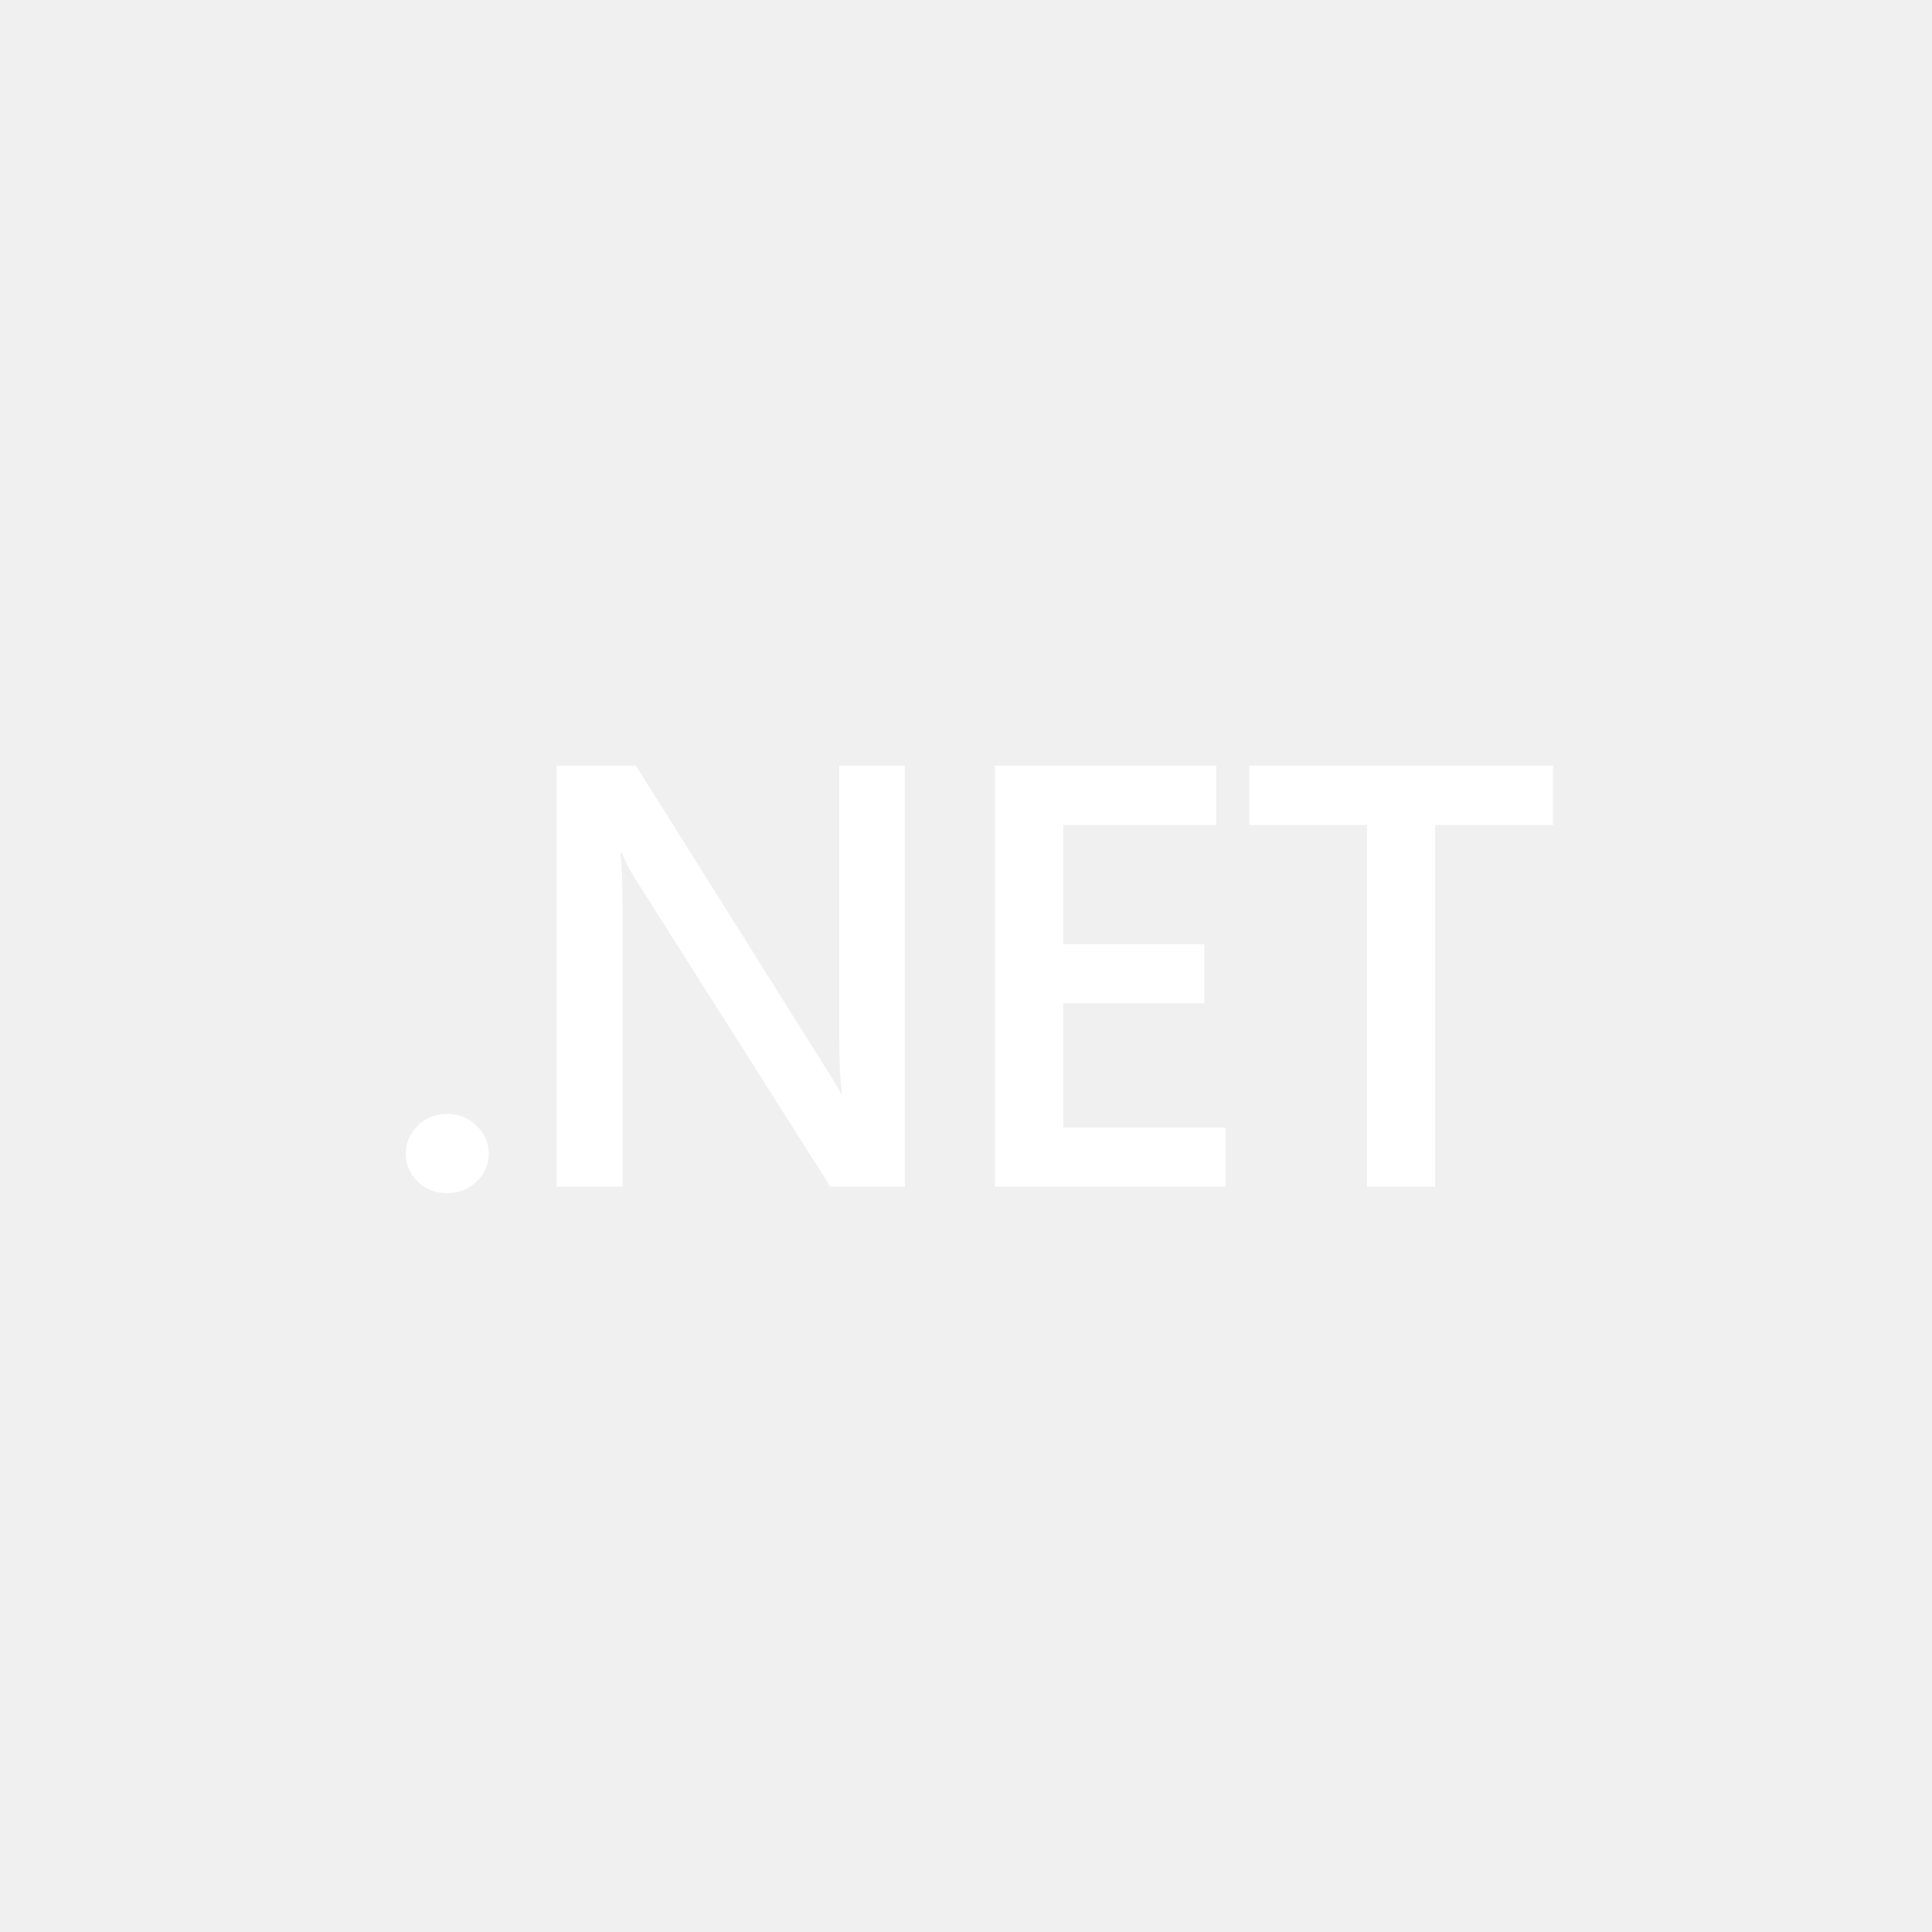
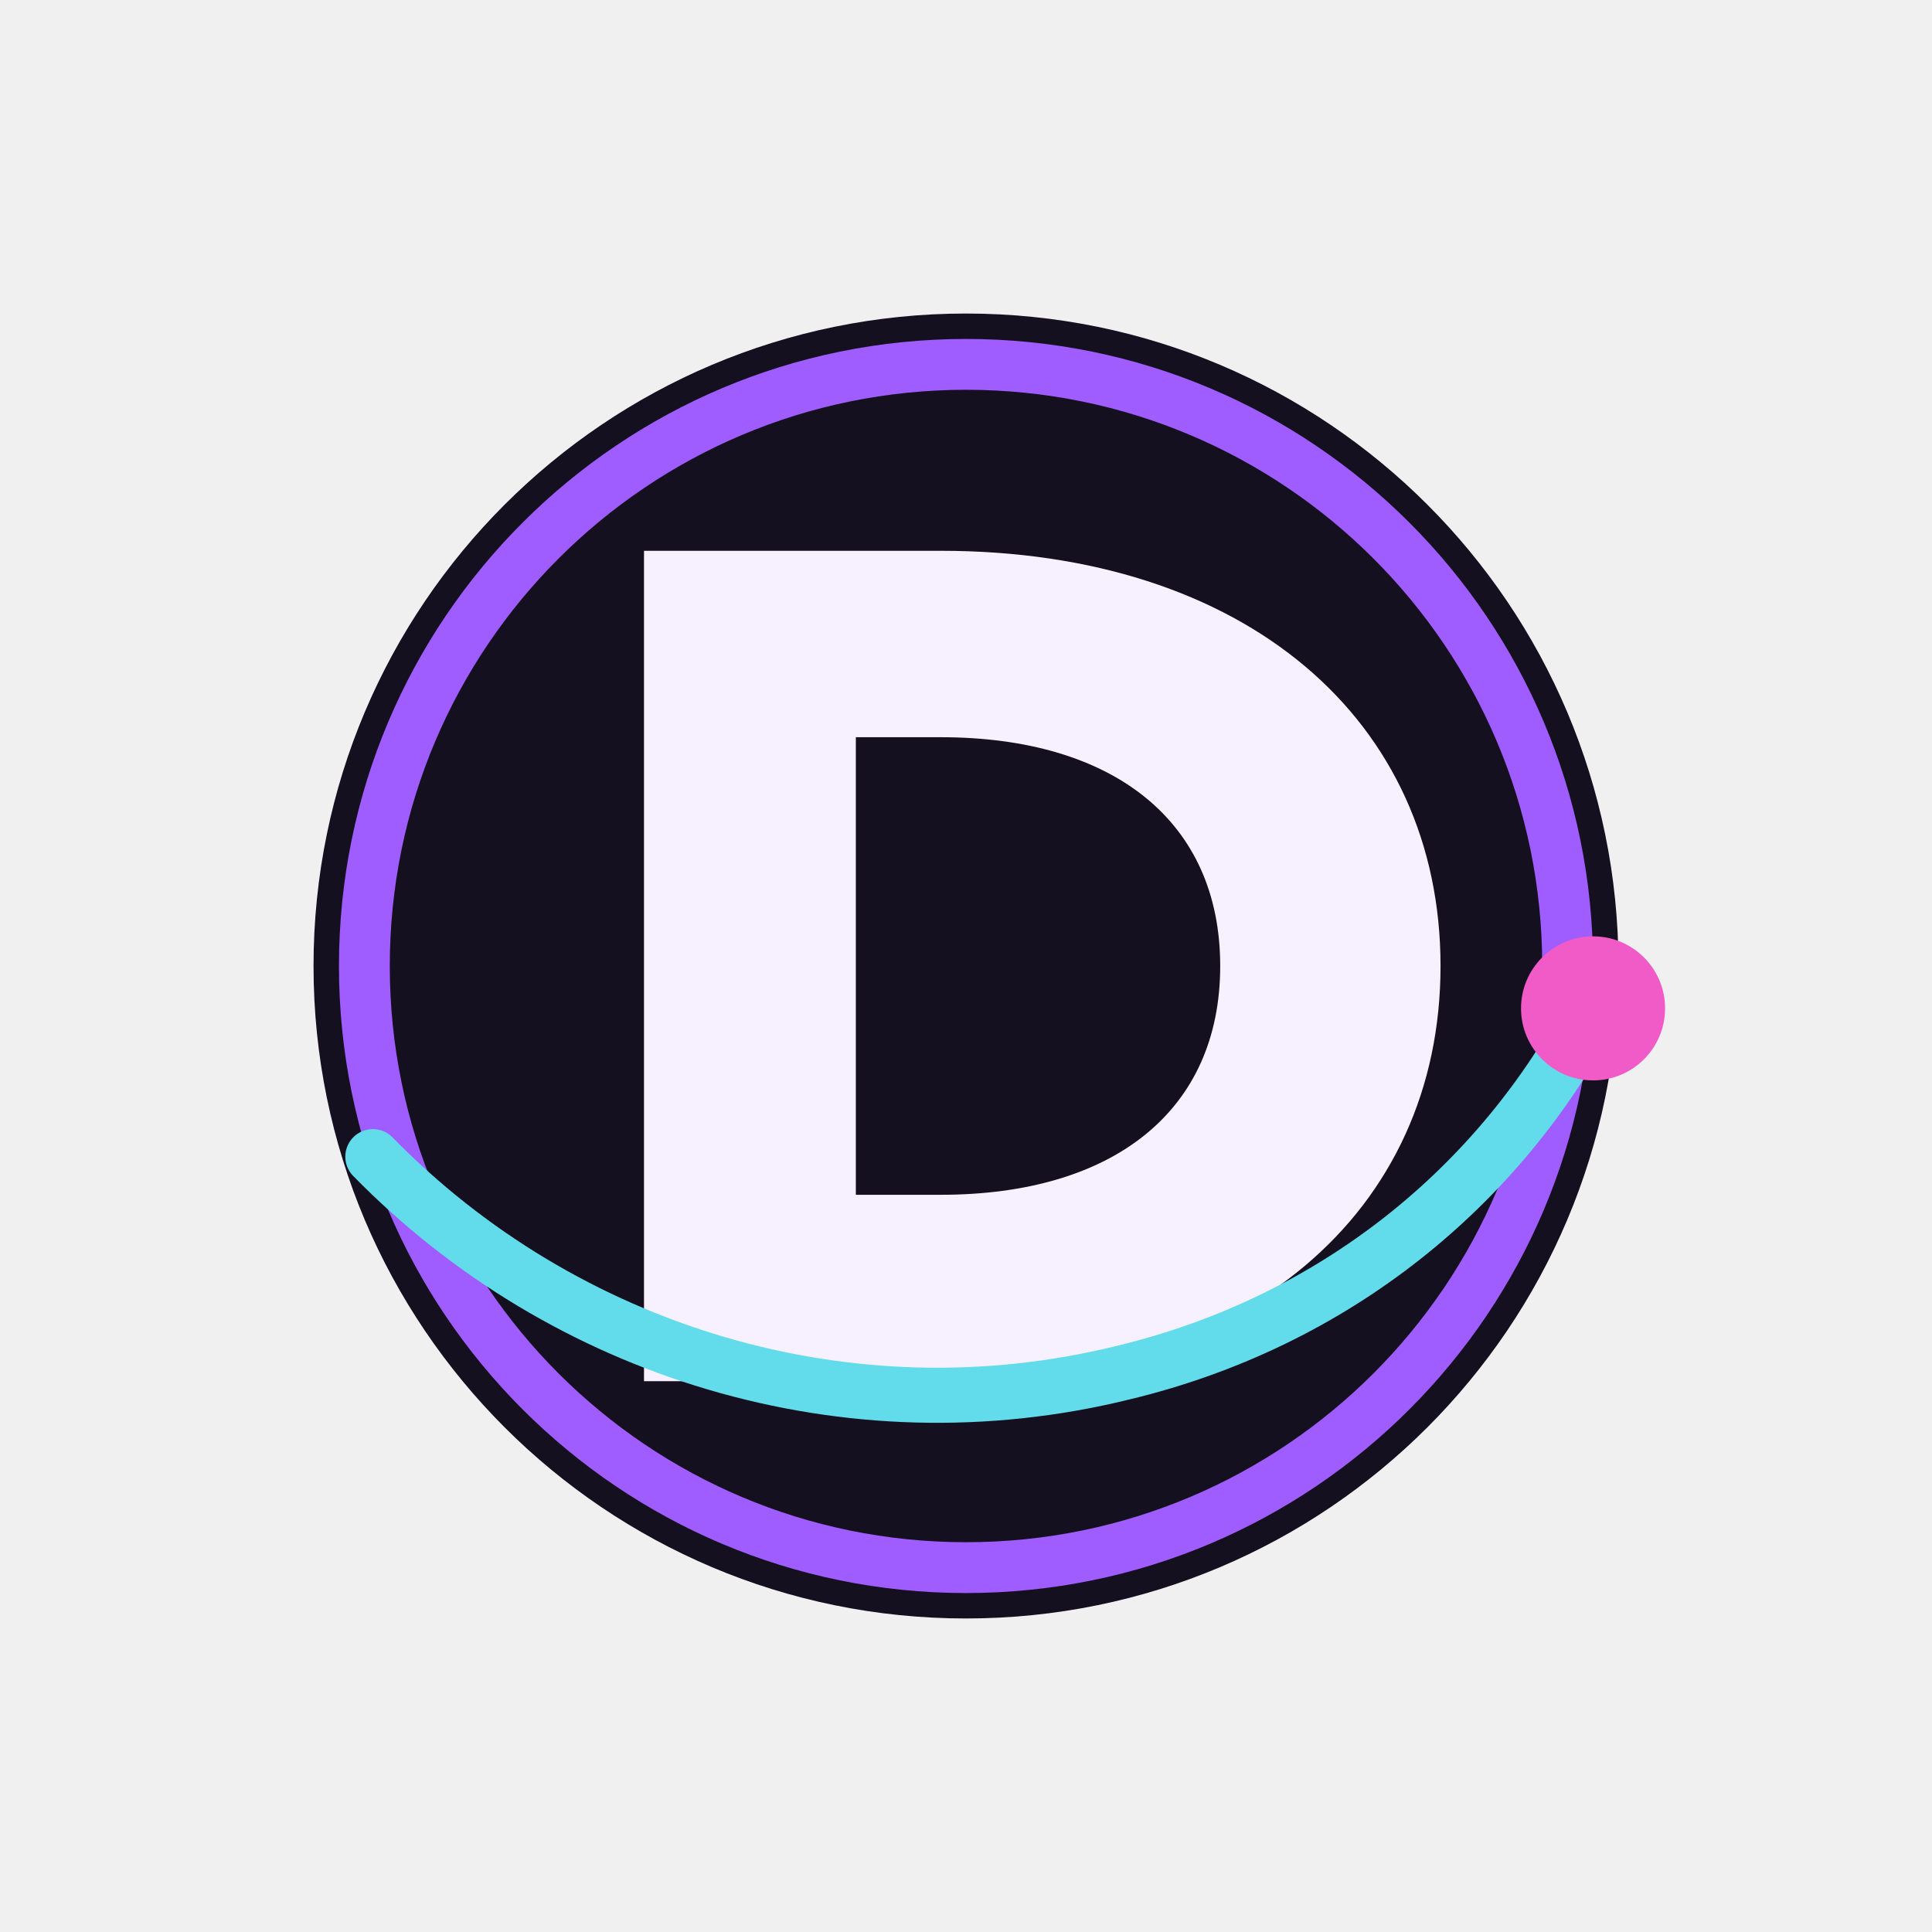
- <svg xmlns="http://www.w3.org/2000/svg" width="456" height="456" viewBox="0 0 456 456" version="1.1" xml:space="preserve" style="fill-rule:evenodd;clip-rule:evenodd;stroke-linejoin:round;stroke-miterlimit:2;">
-   <path d="m 105.5,281.609 c -2.703,0 -5.001,-0.9 -6.893,-2.702 -1.892,-1.848 -2.838,-4.042 -2.838,-6.582 0,-2.587 0.946,-4.804 2.838,-6.652 1.892,-1.848 4.19,-2.772 6.893,-2.772 2.748,0 5.068,0.924 6.96,2.772 1.937,1.848 2.906,4.064 2.906,6.652 0,2.54 -0.968,4.734 -2.906,6.582 -1.892,1.802 -4.212,2.702 -6.96,2.702 z" style="fill:#ffffff;fill-rule:nonzero;stroke-width:0.838" />
-   <path d="M 213.561,280.084 H 195.99 L 149.7,207.054 c -1.171,-1.848 -2.14,-3.765 -2.906,-5.751 h -0.406 c 0.361,2.125 0.541,6.675 0.541,13.65 v 65.132 h -15.543 v -99.36 h 18.719 l 44.737,71.298 c 1.892,2.957 3.109,4.989 3.649,6.098 h 0.27 c -0.45,-2.632 -0.676,-7.09 -0.676,-13.373 v -64.023 h 15.476 z" style="fill:#ffffff;fill-rule:nonzero;stroke-width:0.838" />
-   <path d="m 289.251,280.084 h -54.401 v -99.36 h 52.238 v 13.997 h -36.154 v 28.131 h 33.316 v 13.927 h -33.316 v 29.378 h 38.316 z" style="fill:#ffffff;fill-rule:nonzero;stroke-width:0.838" />
-   <path d="M 366.565,194.721 H 338.722 v 85.363 h -16.084 v -85.363 h -27.775 v -13.997 h 71.701 z" style="fill:#ffffff;fill-rule:nonzero;stroke-width:0.838" />
+ <svg xmlns="http://www.w3.org/2000/svg" width="456" height="456" viewBox="0 0 456 456">
+   <circle cx="228" cy="228" r="154" fill="#151020" />
+   <circle cx="228" cy="228" r="142" fill="none" stroke="#9F5CFF" stroke-width="12" />
+   <path d="M152 130H222C294 130 340 170 340 228C340 286 294 326 222 326H152V130ZM202 174V282H222C263 282 288 262 288 228C288 194 263 174 222 174H202Z" fill="#F7F1FF" />
+   <path d="M88 273C133 319 200 340 265 324C315 312 354 280 376 238" fill="none" stroke="#62DCEB" stroke-width="13" stroke-linecap="round" />
+   <circle cx="376" cy="238" r="17" fill="#F05BC8" />
</svg>
